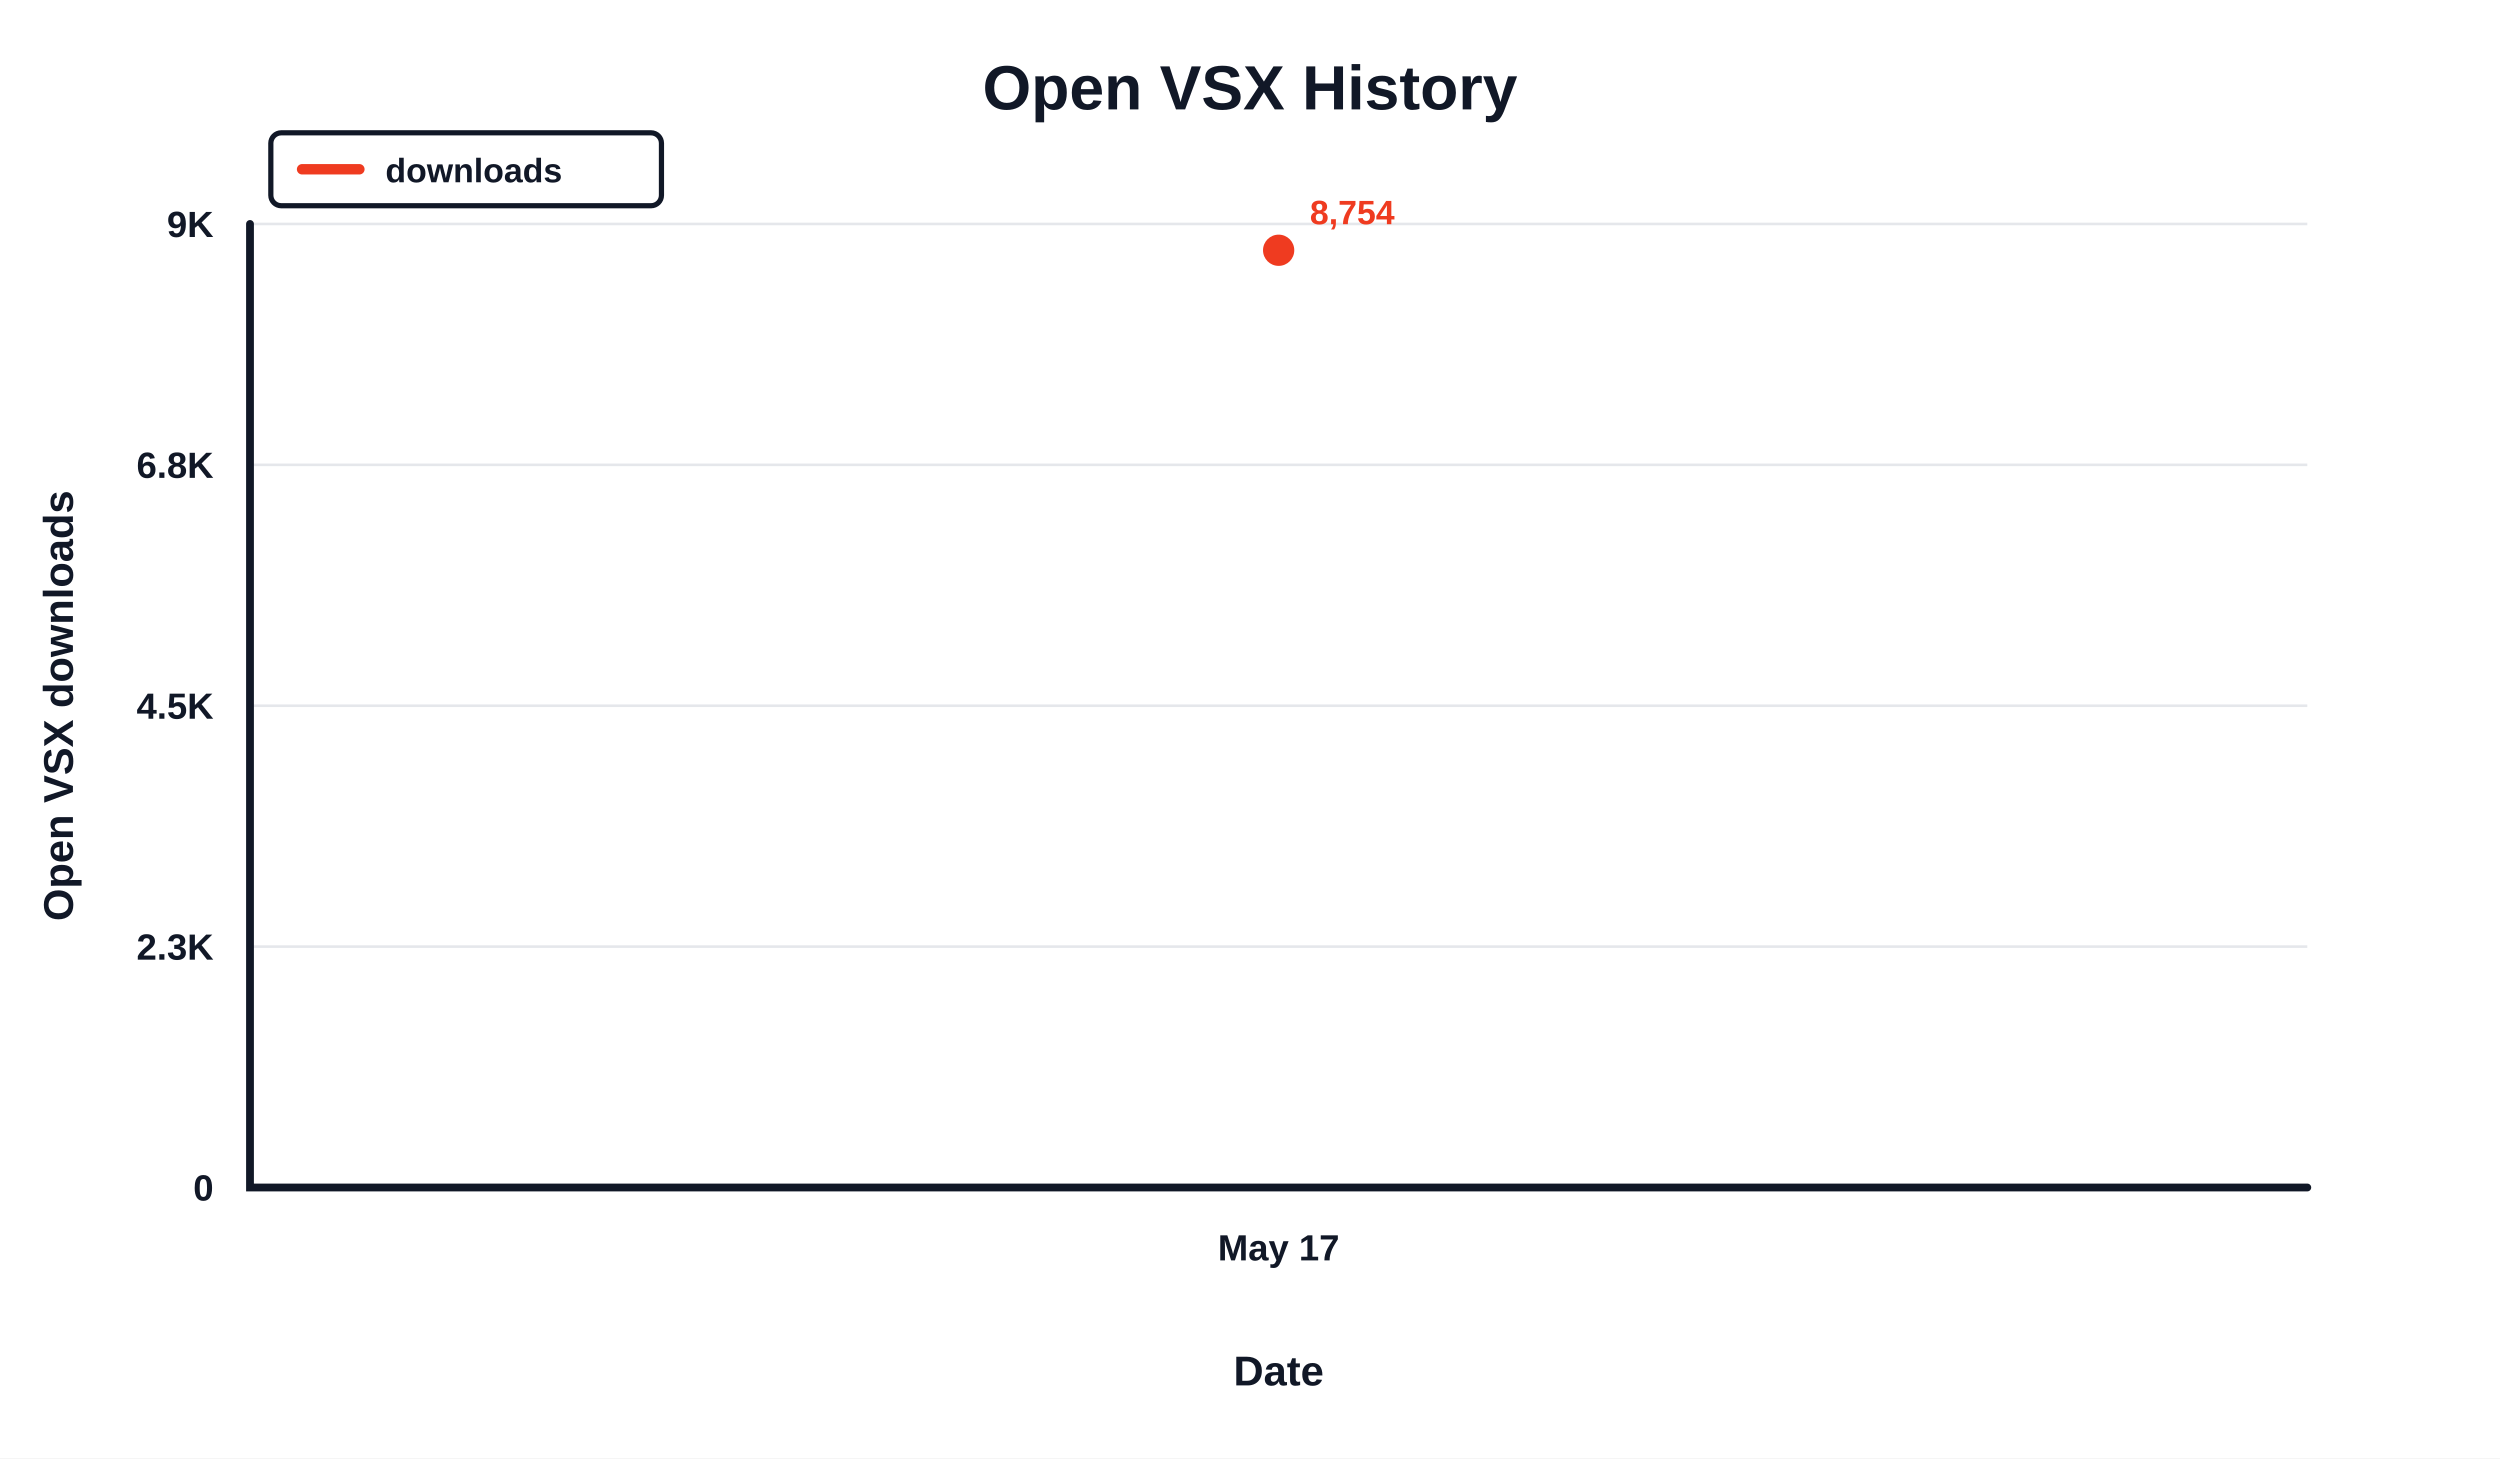
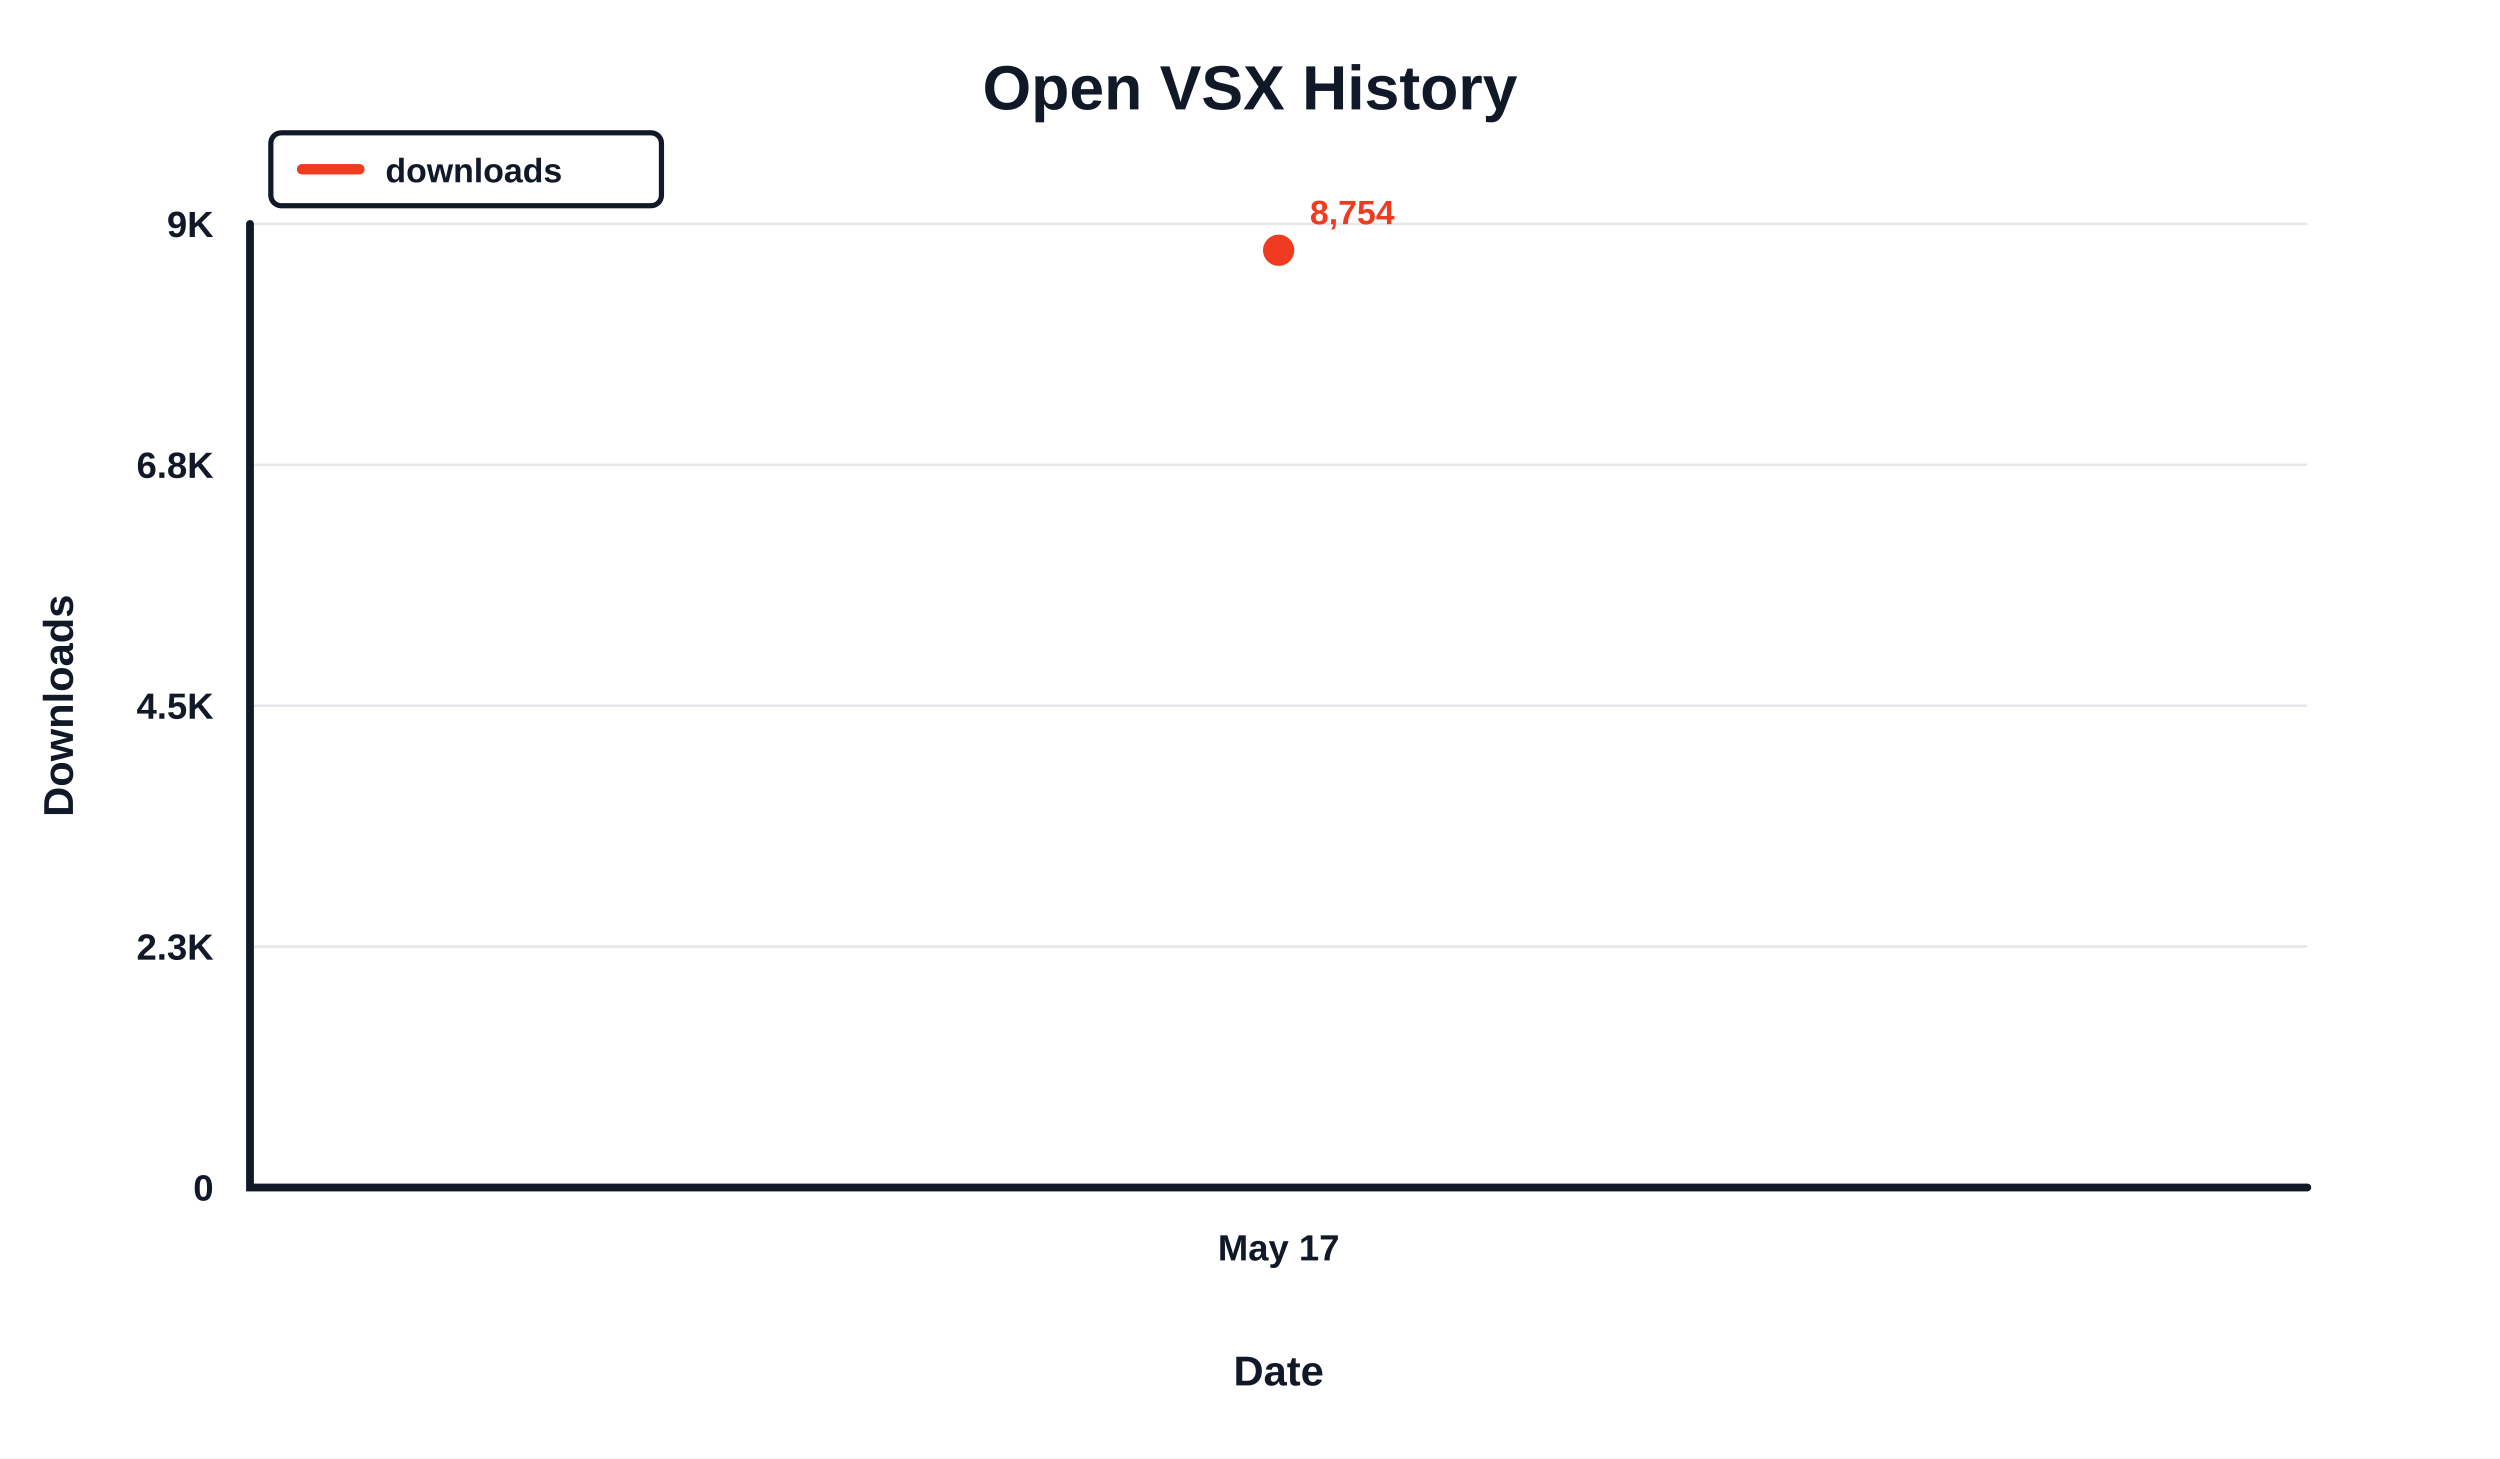
<svg xmlns="http://www.w3.org/2000/svg" width="960" height="560" viewBox="0 0 960 560" role="img" aria-label="winterdrive.virtual-tabs Open VSX History line chart">
  <rect width="960" height="560" fill="#ffffff" />
  <text x="480" y="42" text-anchor="middle" font-family="Segoe UI, Arial, sans-serif" font-size="24" font-weight="700" fill="#111827">Open VSX History</text>
  <g transform="translate(104,64)">
    <rect x="0" y="-13" width="150" height="28" rx="4" fill="#ffffff" stroke="#111827" stroke-width="2" />
    <line x1="12" y1="1" x2="34" y2="1" stroke="#ef3b20" stroke-width="4" stroke-linecap="round" />
    <text x="44" y="6" font-family="Segoe UI, Arial, sans-serif" font-size="13" font-weight="600" fill="#111827">downloads</text>
  </g>
  <line x1="96" y1="456.0" x2="886" y2="456.0" stroke="#e5e7eb" stroke-width="1" />
  <text x="82" y="461.0" text-anchor="end" font-family="Segoe UI, Arial, sans-serif" font-size="14" font-weight="600" fill="#111827">0</text>
  <line x1="96" y1="363.5" x2="886" y2="363.5" stroke="#e5e7eb" stroke-width="1" />
  <text x="82" y="368.5" text-anchor="end" font-family="Segoe UI, Arial, sans-serif" font-size="14" font-weight="600" fill="#111827">2.3K</text>
  <line x1="96" y1="271.0" x2="886" y2="271.0" stroke="#e5e7eb" stroke-width="1" />
  <text x="82" y="276.0" text-anchor="end" font-family="Segoe UI, Arial, sans-serif" font-size="14" font-weight="600" fill="#111827">4.5K</text>
  <line x1="96" y1="178.5" x2="886" y2="178.5" stroke="#e5e7eb" stroke-width="1" />
  <text x="82" y="183.5" text-anchor="end" font-family="Segoe UI, Arial, sans-serif" font-size="14" font-weight="600" fill="#111827">6.8K</text>
  <line x1="96" y1="86.0" x2="886" y2="86.0" stroke="#e5e7eb" stroke-width="1" />
  <text x="82" y="91.0" text-anchor="end" font-family="Segoe UI, Arial, sans-serif" font-size="14" font-weight="600" fill="#111827">9K</text>
  <path d="M96,86 L96,456 L886,456" fill="none" stroke="#111827" stroke-width="3" stroke-linecap="round" />
  <circle cx="491.0" cy="96.1" r="6" fill="#ef3b20" />
  <text x="503.0" y="86.1" font-family="Segoe UI, Arial, sans-serif" font-size="13" font-weight="700" fill="#ef3b20">8,754</text>
  <text x="491.0" y="484" text-anchor="middle" font-family="Segoe UI, Arial, sans-serif" font-size="14" font-weight="600" fill="#111827">May 17</text>
  <text x="491" y="532" text-anchor="middle" font-family="Segoe UI, Arial, sans-serif" font-size="16" font-weight="600" fill="#111827">Date</text>
-   <text transform="translate(28 271) rotate(-90)" text-anchor="middle" font-family="Segoe UI, Arial, sans-serif" font-size="16" font-weight="600" fill="#111827">Open VSX downloads</text>
+   <text transform="translate(28 271) rotate(-90)" text-anchor="middle" font-family="Segoe UI, Arial, sans-serif" font-size="16" font-weight="600" fill="#111827">Downloads</text>
</svg>
